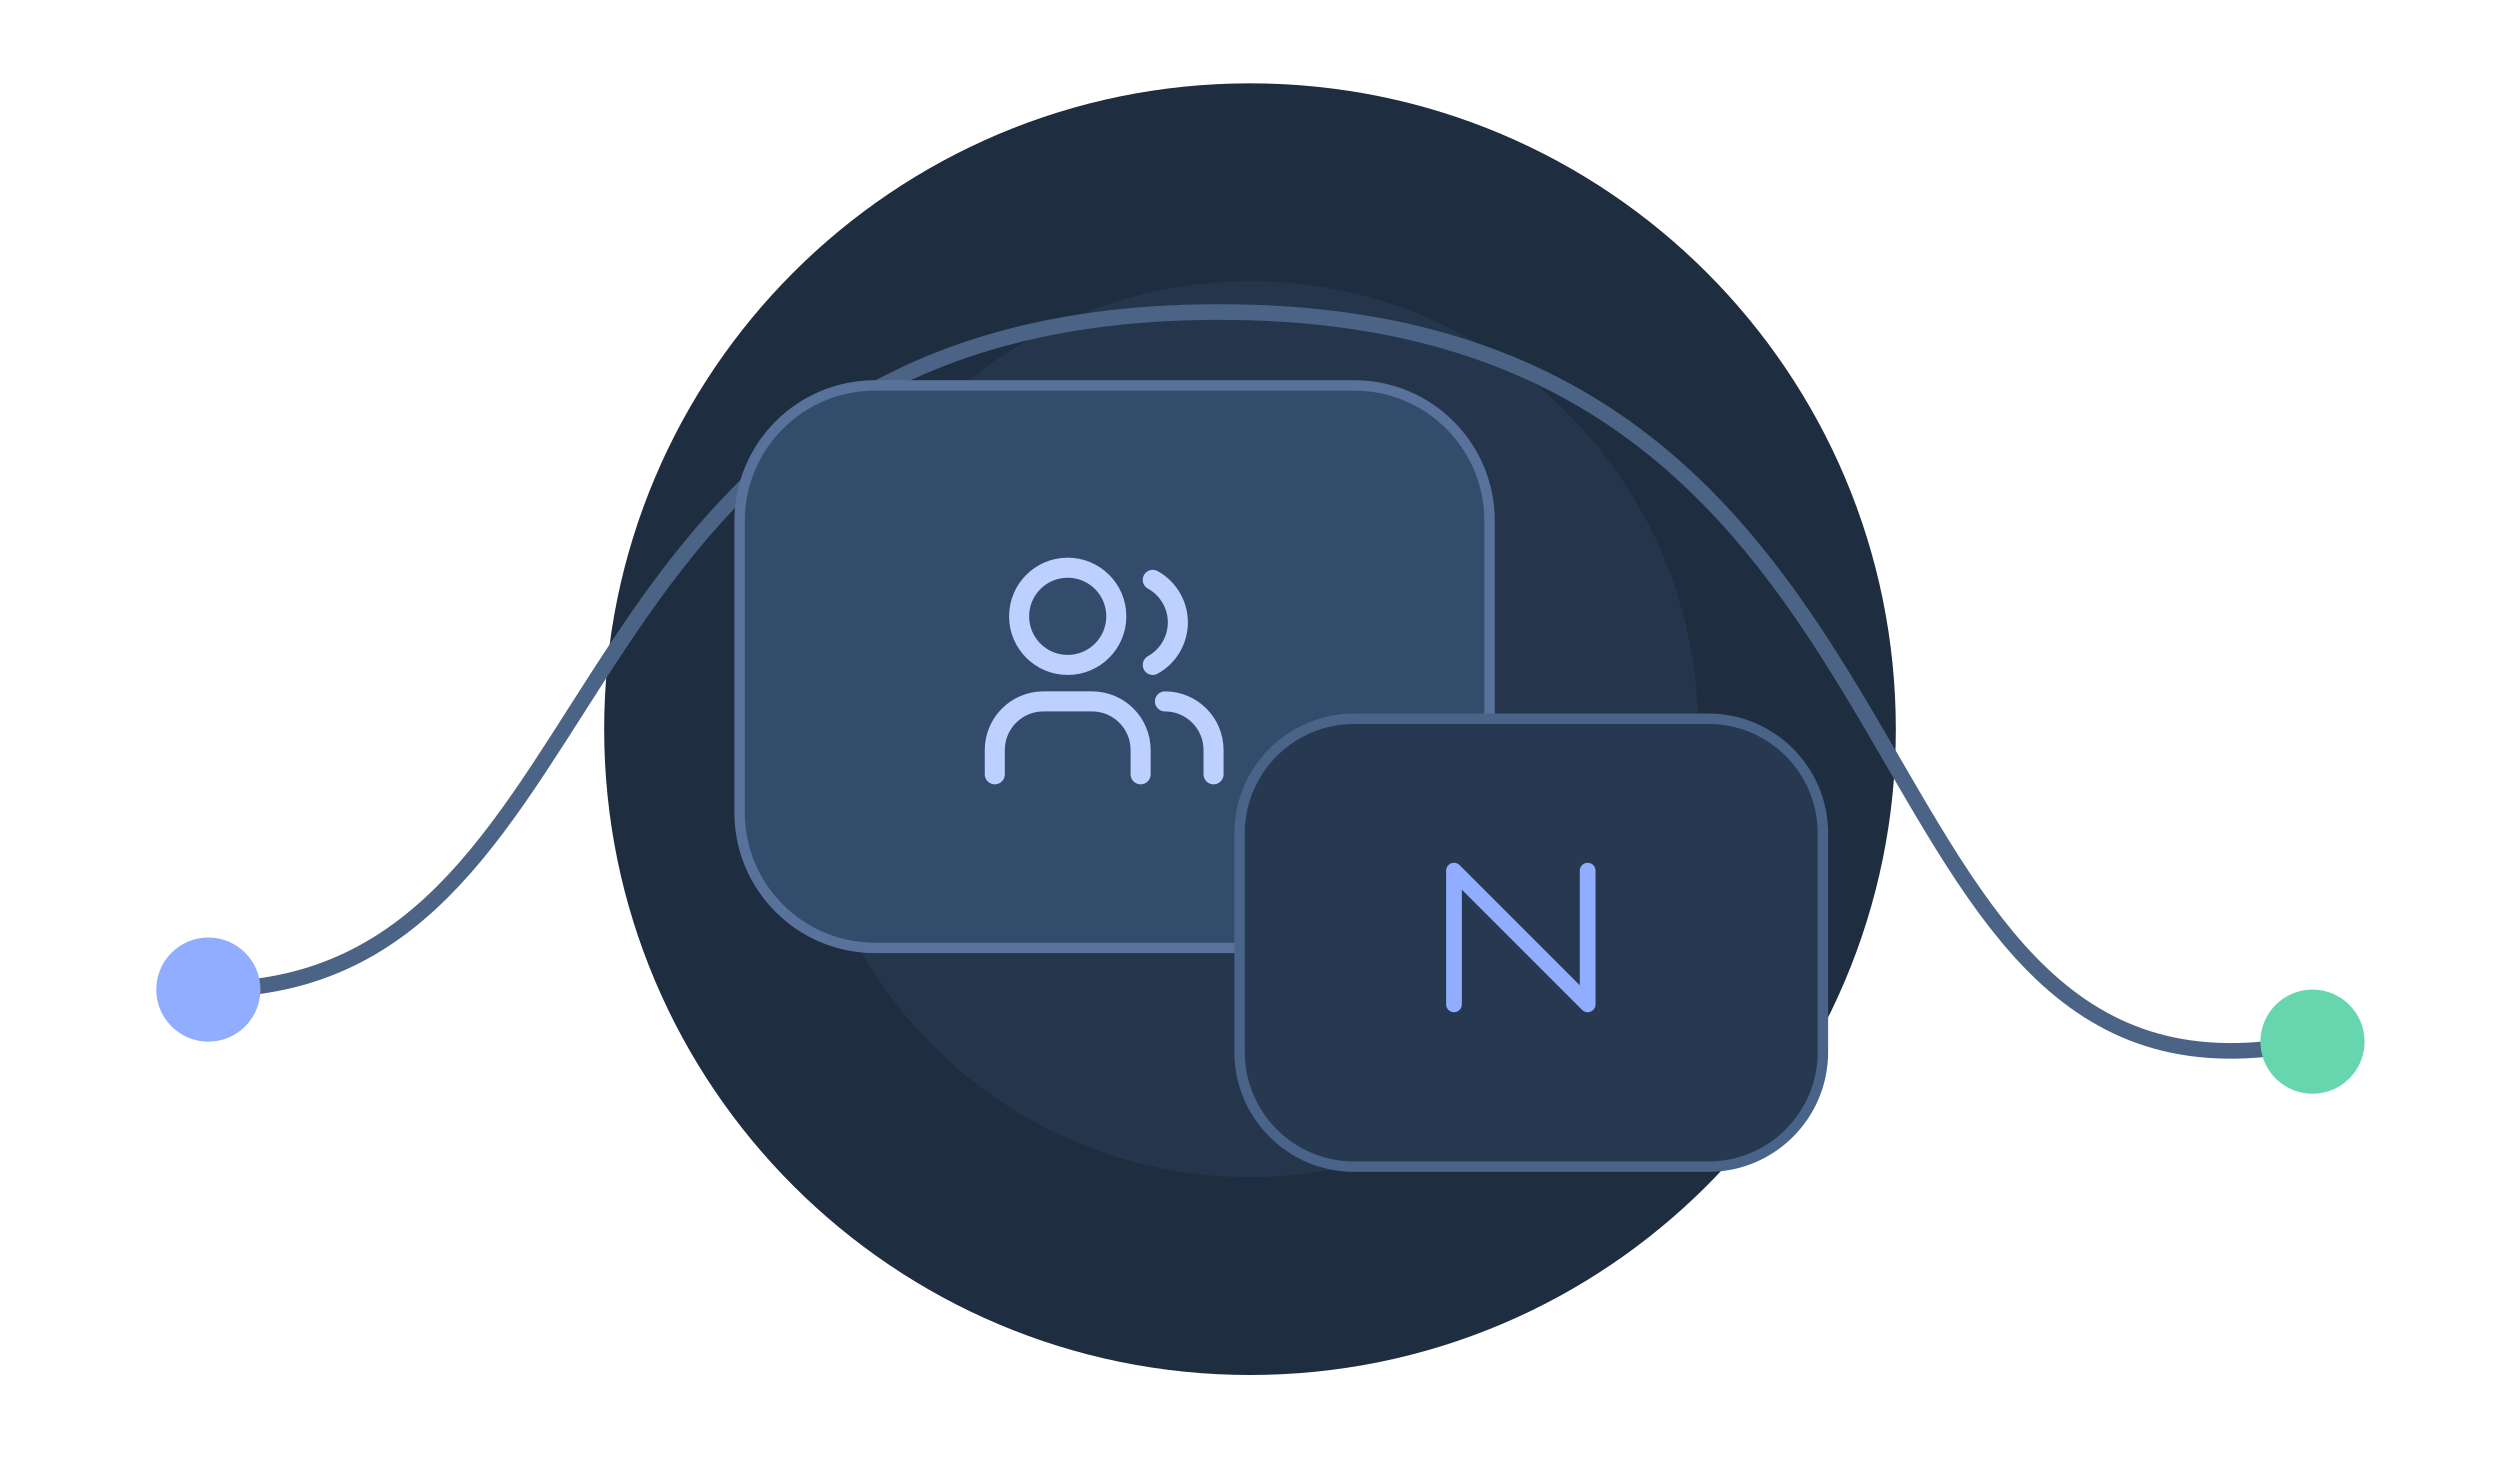
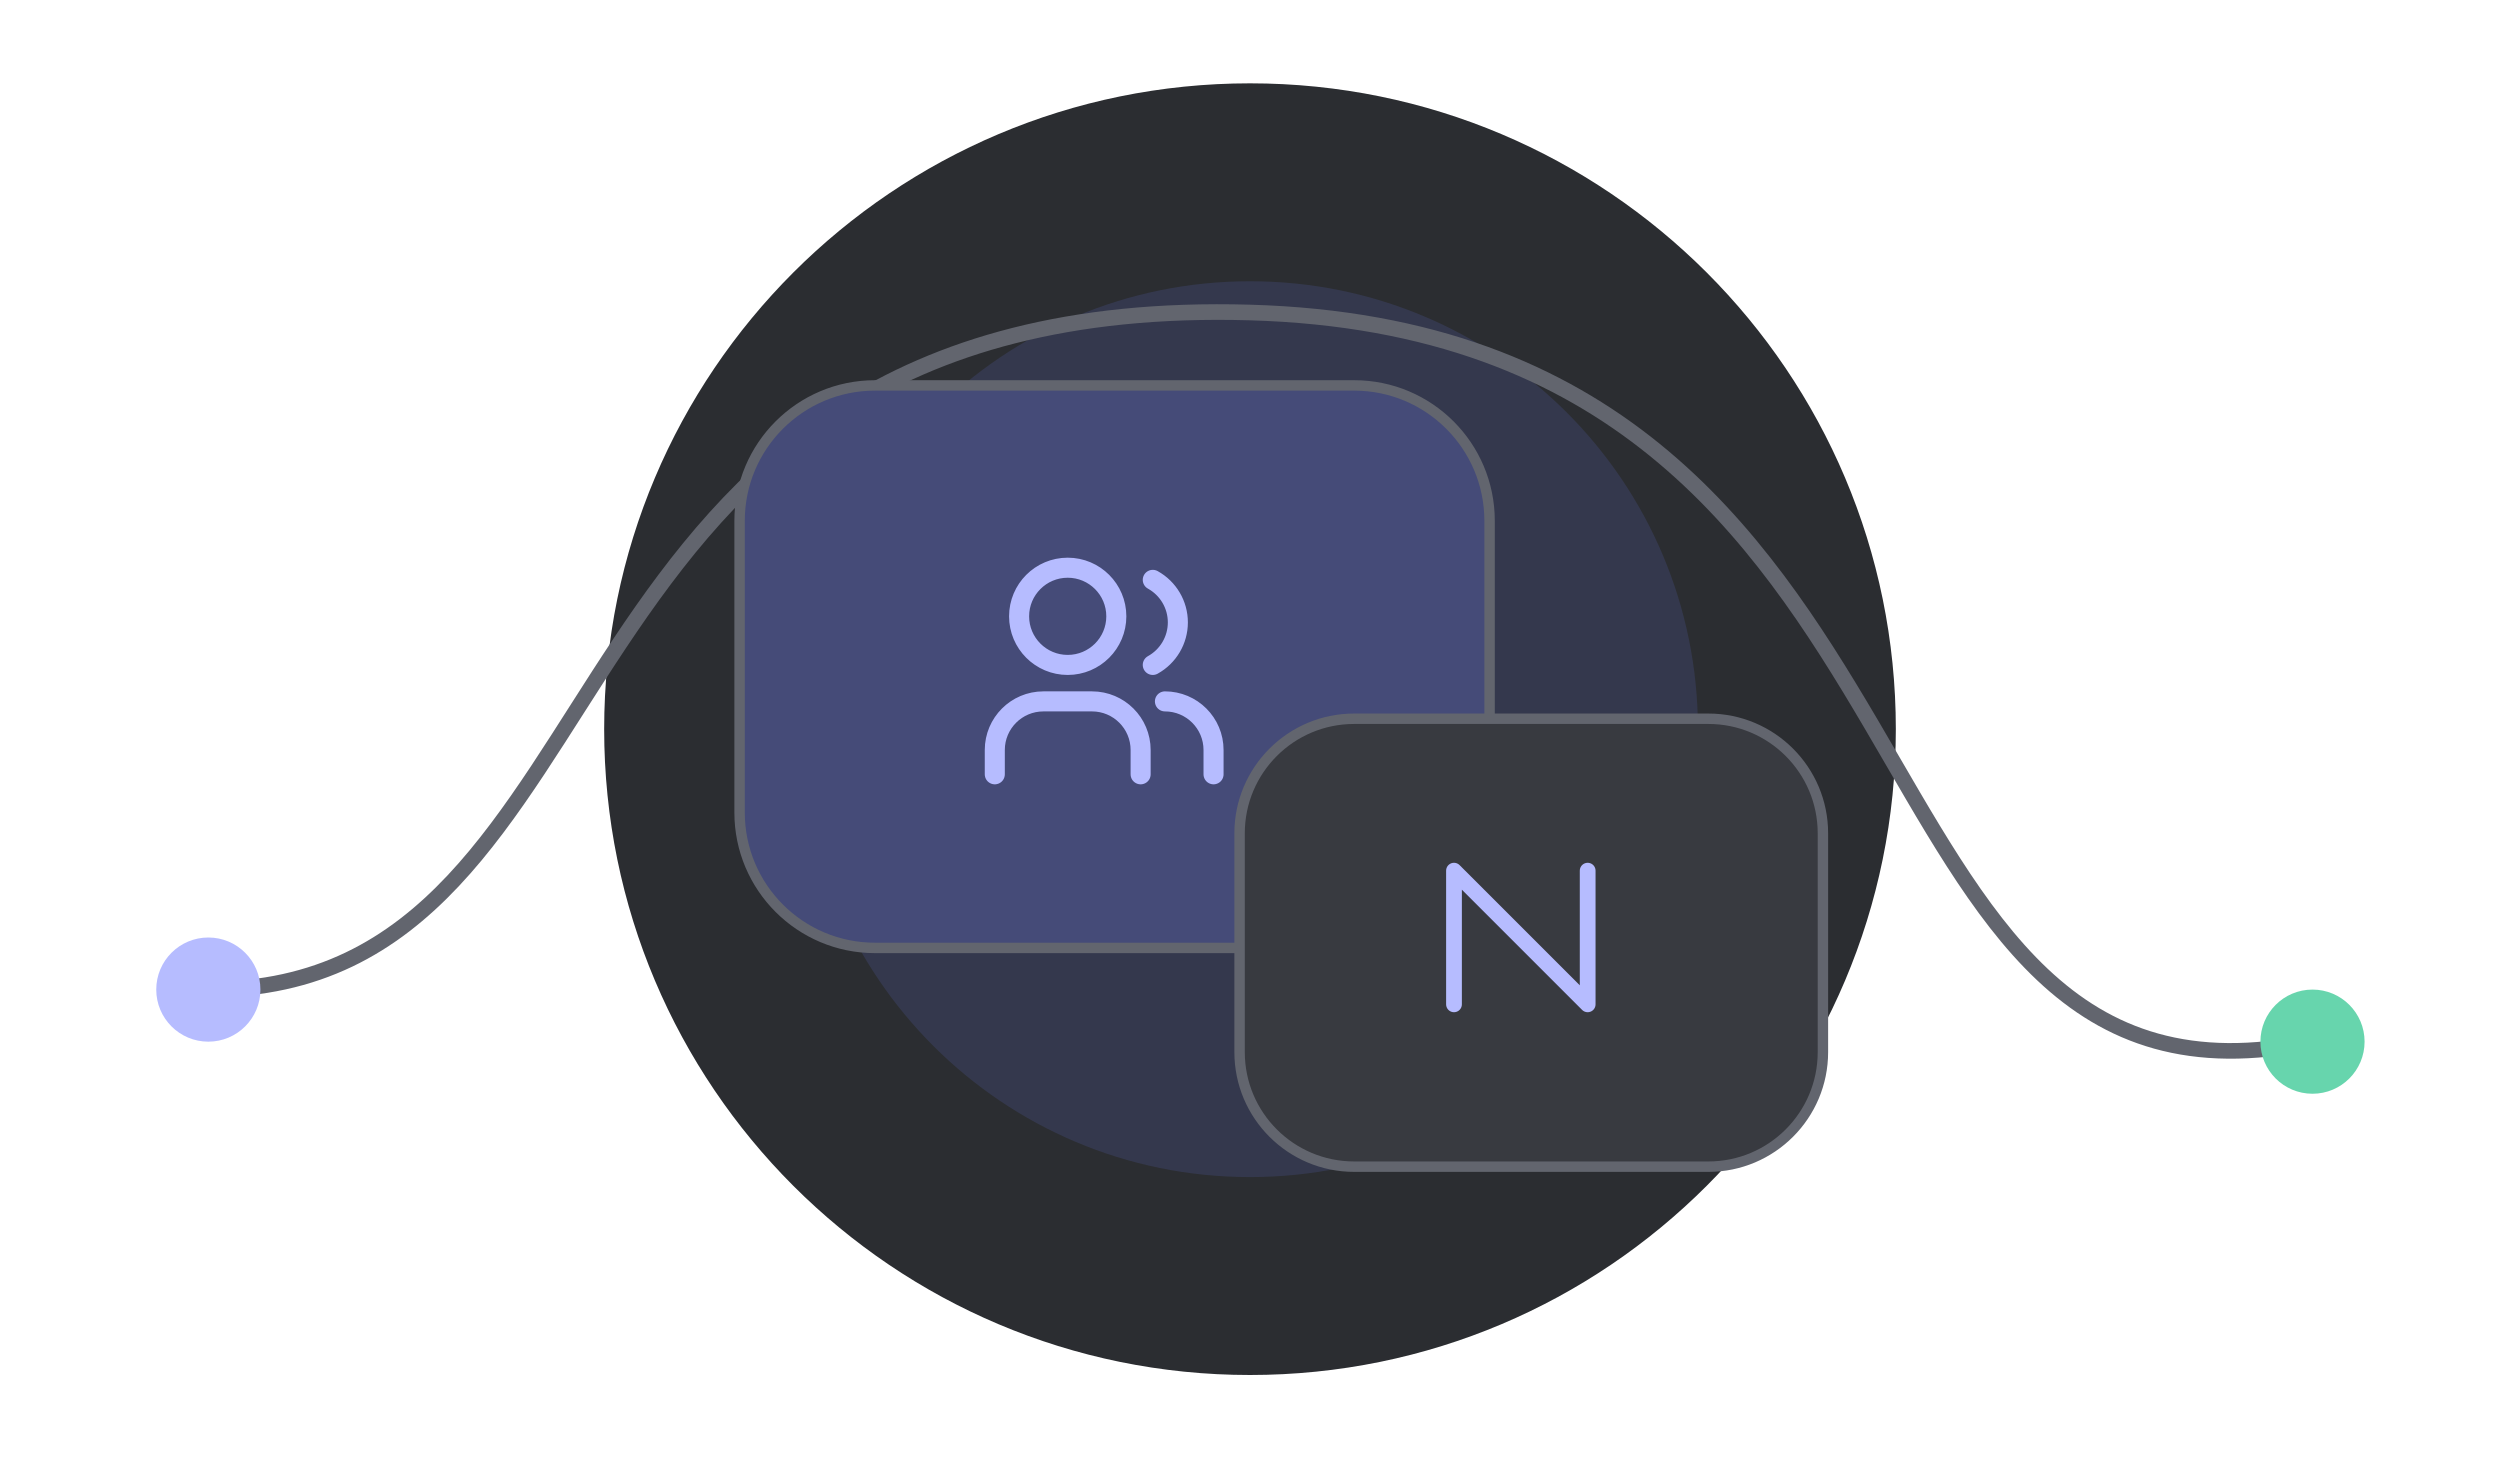
<svg xmlns="http://www.w3.org/2000/svg" viewBox="0 0 240 140">
  <g transform="translate(0,0) scale(1)">
-     <circle cx="120" cy="70" r="62" fill="#1F2D40" />
-     <circle cx="120" cy="70" r="43" fill="#25364C" />
-     <path d="M20 95C62 95 50 28 120 30S175 110 222 100" stroke="#4B6385" stroke-width="1.5" fill="none" />
-     <circle cx="20" cy="95" r="5" fill="#91ADFF" />
+     <circle cx="120" cy="70" r="62" fill="#2B2D31" />
+     <circle cx="120" cy="70" r="43" fill="#34384D" />
+     <path d="M20 95C62 95 50 28 120 30S175 110 222 100" stroke="#62656E" stroke-width="1.5" fill="none" />
+     <circle cx="20" cy="95" r="5" fill="#B6BCFF" />
    <circle cx="222" cy="100" r="5" fill="#67D5AD" />
-     <rect x="71" y="37" width="72" height="54" rx="13" fill="#334C6B" opacity="1" stroke="#58729B" stroke-width="1" />
-     <rect x="119" y="69" width="56" height="43" rx="11" fill="#263950" opacity="1" stroke="#4A6388" stroke-width="1" />
-     <g transform="translate(92,51) scale(1.166667)" fill="none" stroke="#BED0FF" stroke-width="1.65" stroke-linecap="round" stroke-linejoin="round">
+     <rect x="71" y="37" width="72" height="54" rx="13" fill="#454B78" opacity="1" stroke="#62656E" stroke-width="1" />
+     <rect x="119" y="69" width="56" height="43" rx="11" fill="#383A40" opacity="1" stroke="#62656E" stroke-width="1" />
+     <g transform="translate(92,51) scale(1.166667)" fill="none" stroke="#B6BCFF" stroke-width="1.65" stroke-linecap="round" stroke-linejoin="round">
      <path d="M3 20v-2a4 4 0 0 1 4-4h4a4 4 0 0 1 4 4v2 M17 14a4 4 0 0 1 4 4v2 M16 4a4 4 0 0 1 0 7 M9 3a4 4 0 1 0 0 8a4 4 0 0 0 0-8" />
    </g>
-     <g transform="translate(135,79) scale(0.9166667)" fill="none" stroke="#91ADFF" stroke-width="1.65" stroke-linecap="round" stroke-linejoin="round">
+     <g transform="translate(135,79) scale(0.9166667)" fill="none" stroke="#B6BCFF" stroke-width="1.65" stroke-linecap="round" stroke-linejoin="round">
      <path d="M5 19V5l14 14V5" />
    </g>
  </g>
</svg>
